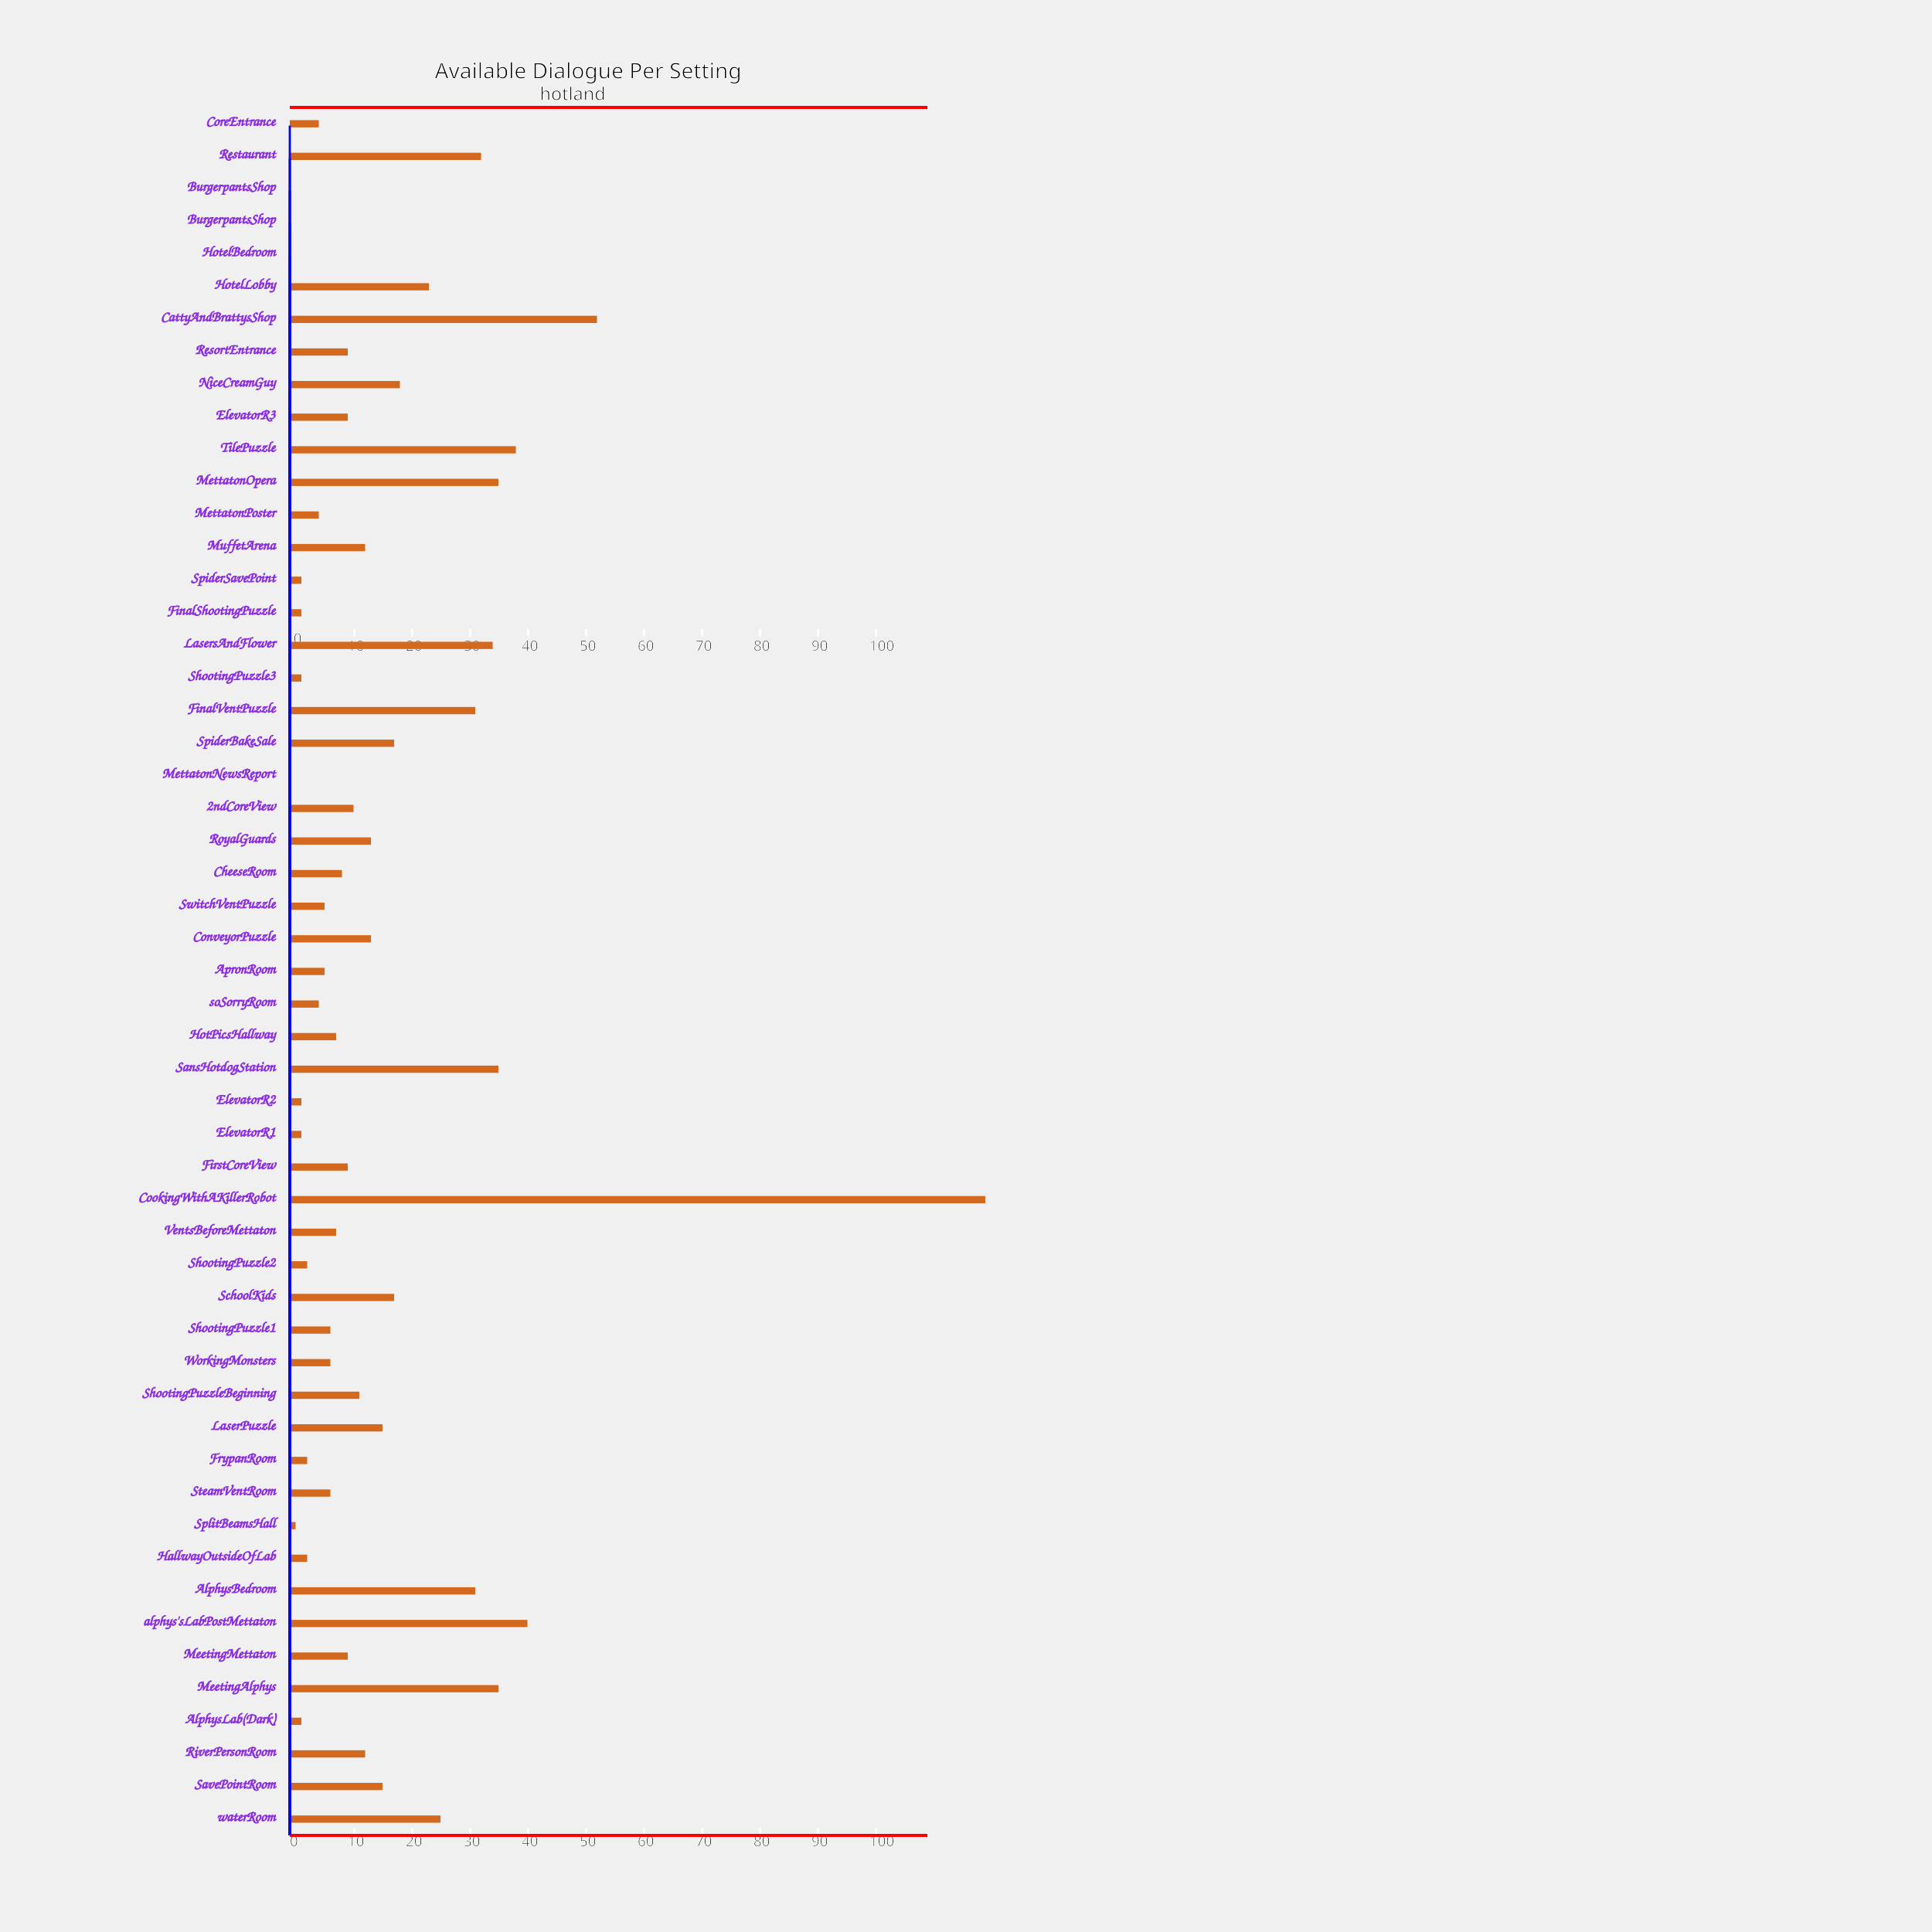
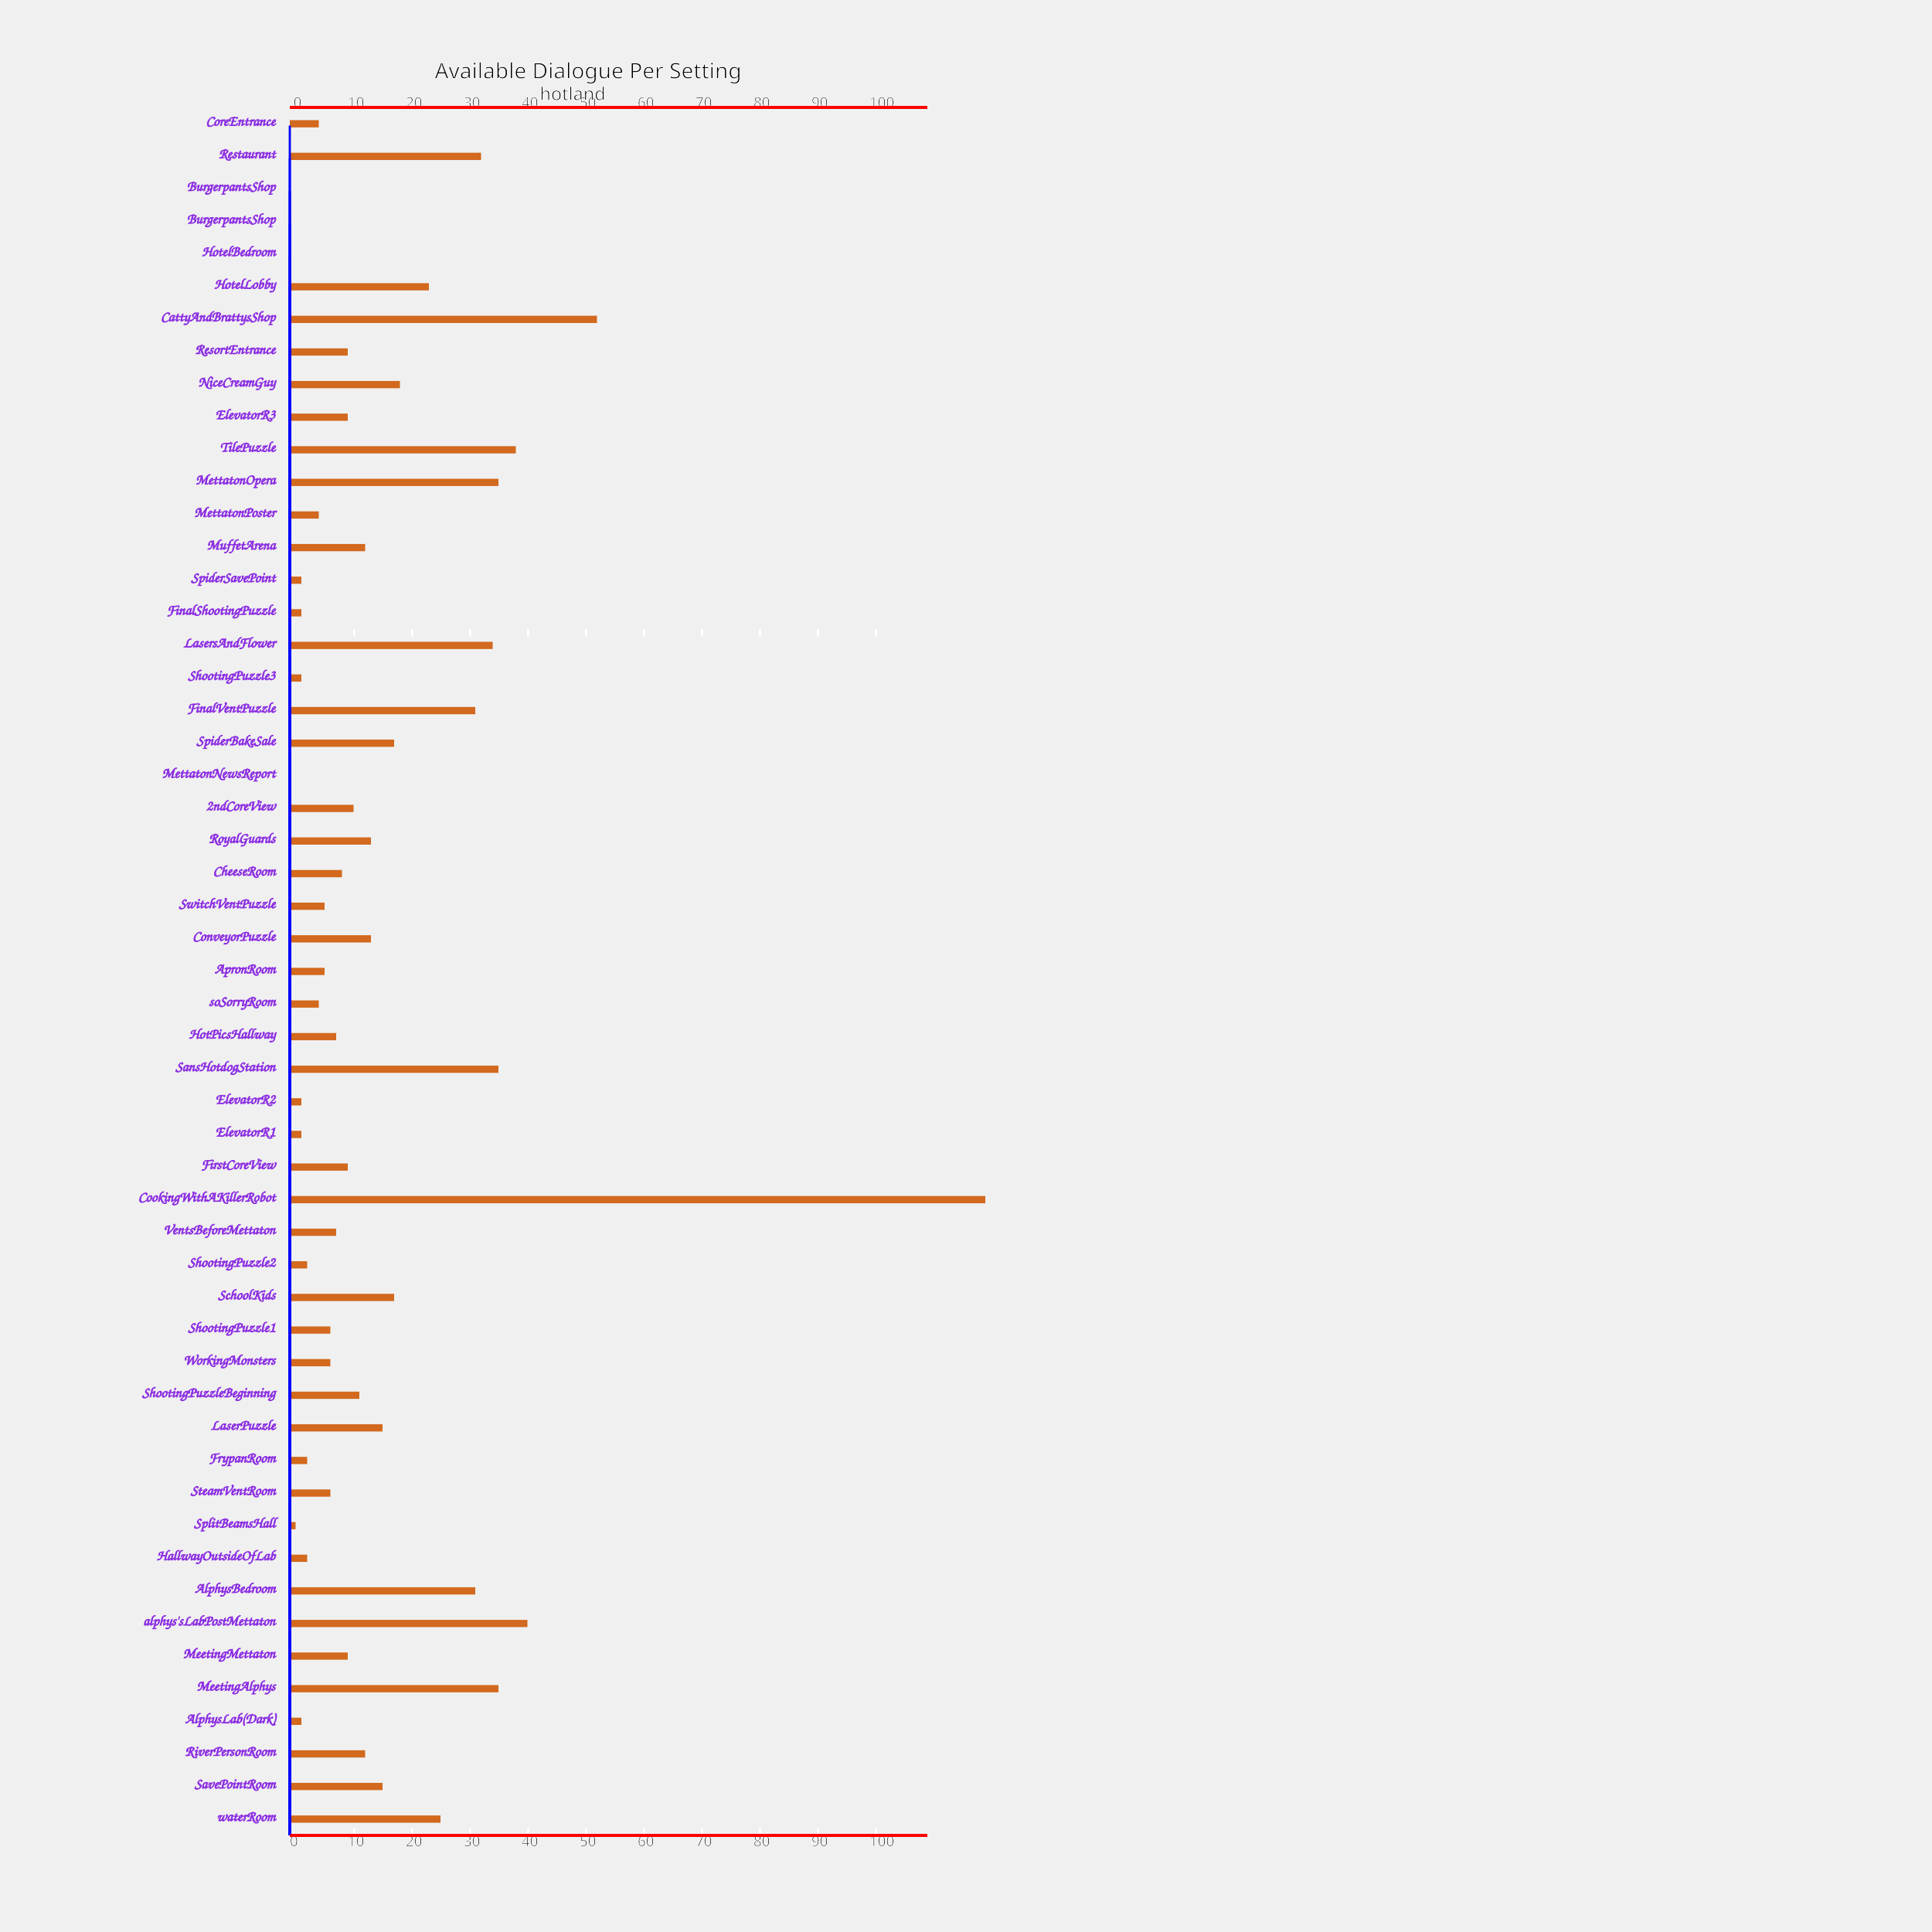
<svg xmlns="http://www.w3.org/2000/svg" width="2000" height="2000" style="background-color: black;">
  <g transform="translate(300, 1900), scale(.75)">
    <text x="0" y="15" font-size="20" font-family="papyrus" stroke="white">0</text>
    <text x="80" y="15" font-size="20" font-family="papyrus" stroke="white">10</text>
    <line x1="89" x2="89" y1="0" y2="-10" stroke-width="3" stroke="white" />
    <text x="160" y="15" font-size="20" font-family="papyrus" stroke="white">20</text>
    <line x1="169" x2="169" y1="0" y2="-10" stroke-width="3" stroke="white" />
    <text x="240" y="15" font-size="20" font-family="papyrus" stroke="white">30</text>
    <line x1="249" x2="249" y1="0" y2="-10" stroke-width="3" stroke="white" />
    <text x="320" y="15" font-size="20" font-family="papyrus" stroke="white">40</text>
    <line x1="329" x2="329" y1="0" y2="-10" stroke-width="3" stroke="white" />
    <text x="400" y="15" font-size="20" font-family="papyrus" stroke="white">50</text>
    <line x1="409" x2="409" y1="0" y2="-10" stroke-width="3" stroke="white" />
    <text x="480" y="15" font-size="20" font-family="papyrus" stroke="white">60</text>
    <line x1="489" x2="489" y1="0" y2="-10" stroke-width="3" stroke="white" />
    <text x="560" y="15" font-size="20" font-family="papyrus" stroke="white">70</text>
    <line x1="569" x2="569" y1="0" y2="-10" stroke-width="3" stroke="white" />
    <text x="640" y="15" font-size="20" font-family="papyrus" stroke="white">80</text>
    <line x1="649" x2="649" y1="0" y2="-10" stroke-width="3" stroke="white" />
    <text x="720" y="15" font-size="20" font-family="papyrus" stroke="white">90</text>
    <line x1="729" x2="729" y1="0" y2="-10" stroke-width="3" stroke="white" />
    <text x="800" y="15" font-size="20" font-family="papyrus" stroke="white">100</text>
    <line x1="809" x2="809" y1="0" y2="-10" stroke-width="3" stroke="white" />
-     <text x="5" y="-1645" font-size="20" font-family="papyrus" stroke="white">0</text>
-     <text x="80" y="-1635" font-size="20" font-family="papyrus" stroke="white">10</text>
+     <text x="5" y="-2385" x2="880" y2="-2385" font-size="20" font-family="papyrus" stroke="white">0</text>
+     <text x="80" y="-2385" x2="880" y2="-2385" font-size="20" font-family="papyrus" stroke="white">10</text>
    <line x1="89" x2="89" y1="-1665" y2="-1655" stroke-width="3" stroke="white" />
-     <text x="160" y="-1635" font-size="20" font-family="papyrus" stroke="white">20</text>
+     <text x="160" y="-2385" x2="880" y2="-2385" font-size="20" font-family="papyrus" stroke="white">20</text>
    <line x1="169" x2="169" y1="-1665" y2="-1655" stroke-width="3" stroke="white" />
-     <text x="240" y="-1635" font-size="20" font-family="papyrus" stroke="white">30</text>
+     <text x="240" y="-2385" x2="880" y2="-2385" font-size="20" font-family="papyrus" stroke="white">30</text>
    <line x1="249" x2="249" y1="-1665" y2="-1655" stroke-width="3" stroke="white" />
-     <text x="320" y="-1635" font-size="20" font-family="papyrus" stroke="white">40</text>
+     <text x="320" y="-2385" x2="880" y2="-2385" font-size="20" font-family="papyrus" stroke="white">40</text>
    <line x1="329" x2="329" y1="-1665" y2="-1655" stroke-width="3" stroke="white" />
-     <text x="400" y="-1635" font-size="20" font-family="papyrus" stroke="white">50</text>
+     <text x="400" y="-2385" x2="880" y2="-2385" font-size="20" font-family="papyrus" stroke="white">50</text>
    <line x1="409" x2="409" y1="-1665" y2="-1655" stroke-width="3" stroke="white" />
-     <text x="480" y="-1635" font-size="20" font-family="papyrus" stroke="white">60</text>
+     <text x="480" y="-2385" x2="880" y2="-2385" font-size="20" font-family="papyrus" stroke="white">60</text>
    <line x1="489" x2="489" y1="-1665" y2="-1655" stroke-width="3" stroke="white" />
-     <text x="560" y="-1635" font-size="20" font-family="papyrus" stroke="white">70</text>
+     <text x="560" y="-2385" x2="880" y2="-2385" font-size="20" font-family="papyrus" stroke="white">70</text>
    <line x1="569" x2="569" y1="-1665" y2="-1655" stroke-width="3" stroke="white" />
-     <text x="640" y="-1635" font-size="20" font-family="papyrus" stroke="white">80</text>
+     <text x="640" y="-2385" x2="880" y2="-2385" font-size="20" font-family="papyrus" stroke="white">80</text>
    <line x1="649" x2="649" y1="-1665" y2="-1655" stroke-width="3" stroke="white" />
-     <text x="720" y="-1635" font-size="20" font-family="papyrus" stroke="white">90</text>
+     <text x="720" y="-2385" x2="880" y2="-2385" font-size="20" font-family="papyrus" stroke="white">90</text>
    <line x1="729" x2="729" y1="-1665" y2="-1655" stroke-width="3" stroke="white" />
-     <text x="800" y="-1635" font-size="20" font-family="papyrus" stroke="white">100</text>
+     <text x="800" y="-2385" x2="880" y2="-2385" font-size="20" font-family="papyrus" stroke="white">100</text>
    <line x1="809" x2="809" y1="-1665" y2="-1655" stroke-width="3" stroke="white" />
    <text x="200" y="-2425" stroke="white" font-size="30" font-family="papyrus">Available Dialogue Per Setting</text>
    <text x="345" y="-2395" stroke="white" font-size="25" font-family="papyrus">hotland</text>
    <g>
      <text x="-20" y="-20" fill="blueviolet" text-anchor="end" font-size="20" font-family="comic sans Ms" stroke="blueviolet">waterRoom</text>
      <line x1="0" x2="208" y1="-22.5" y2="-22.5" stroke="chocolate" stroke-width="10" />
    </g>
    <line x1="0" y1="0" x2="0" y2="-20" stroke-width="3" stroke="blue" />
    <line x1="0" y1="0" x2="880" y2="0" stroke-width="3" stroke="red" />
    <line x1="0" y1="-2385" x2="880" y2="-2385" stroke-width="3" stroke="red" />
    <g>
      <text x="-20" y="-65" fill="blueviolet" text-anchor="end" font-size="20" font-family="comic sans Ms" stroke="blueviolet">SavePointRoom</text>
      <line x1="0" x2="128" y1="-67.5" y2="-67.5" stroke="chocolate" stroke-width="10" />
    </g>
    <line x1="0" y1="0" x2="0" y2="-65" stroke-width="3" stroke="blue" />
    <line x1="0" y1="0" x2="880" y2="0" stroke-width="3" stroke="red" />
    <line x1="0" y1="-2385" x2="880" y2="-2385" stroke-width="3" stroke="red" />
    <g>
      <text x="-20" y="-110" fill="blueviolet" text-anchor="end" font-size="20" font-family="comic sans Ms" stroke="blueviolet">RiverPersonRoom</text>
      <line x1="0" x2="104" y1="-112.5" y2="-112.5" stroke="chocolate" stroke-width="10" />
    </g>
    <line x1="0" y1="0" x2="0" y2="-110" stroke-width="3" stroke="blue" />
    <line x1="0" y1="0" x2="880" y2="0" stroke-width="3" stroke="red" />
    <line x1="0" y1="-2385" x2="880" y2="-2385" stroke-width="3" stroke="red" />
    <g>
      <text x="-20" y="-155" fill="blueviolet" text-anchor="end" font-size="20" font-family="comic sans Ms" stroke="blueviolet">AlphysLab(Dark)</text>
      <line x1="0" x2="16" y1="-157.5" y2="-157.5" stroke="chocolate" stroke-width="10" />
    </g>
    <line x1="0" y1="0" x2="0" y2="-155" stroke-width="3" stroke="blue" />
    <line x1="0" y1="0" x2="880" y2="0" stroke-width="3" stroke="red" />
    <line x1="0" y1="-2385" x2="880" y2="-2385" stroke-width="3" stroke="red" />
    <g>
      <text x="-20" y="-200" fill="blueviolet" text-anchor="end" font-size="20" font-family="comic sans Ms" stroke="blueviolet">MeetingAlphys</text>
      <line x1="0" x2="288" y1="-202.5" y2="-202.5" stroke="chocolate" stroke-width="10" />
    </g>
    <line x1="0" y1="0" x2="0" y2="-200" stroke-width="3" stroke="blue" />
    <line x1="0" y1="0" x2="880" y2="0" stroke-width="3" stroke="red" />
    <line x1="0" y1="-2385" x2="880" y2="-2385" stroke-width="3" stroke="red" />
    <g>
      <text x="-20" y="-245" fill="blueviolet" text-anchor="end" font-size="20" font-family="comic sans Ms" stroke="blueviolet">MeetingMettaton</text>
      <line x1="0" x2="80" y1="-247.5" y2="-247.5" stroke="chocolate" stroke-width="10" />
    </g>
    <line x1="0" y1="0" x2="0" y2="-245" stroke-width="3" stroke="blue" />
    <line x1="0" y1="0" x2="880" y2="0" stroke-width="3" stroke="red" />
    <line x1="0" y1="-2385" x2="880" y2="-2385" stroke-width="3" stroke="red" />
    <g>
      <text x="-20" y="-290" fill="blueviolet" text-anchor="end" font-size="20" font-family="comic sans Ms" stroke="blueviolet">alphys'sLabPostMettaton</text>
      <line x1="0" x2="328" y1="-292.5" y2="-292.5" stroke="chocolate" stroke-width="10" />
    </g>
    <line x1="0" y1="0" x2="0" y2="-290" stroke-width="3" stroke="blue" />
    <line x1="0" y1="0" x2="880" y2="0" stroke-width="3" stroke="red" />
    <line x1="0" y1="-2385" x2="880" y2="-2385" stroke-width="3" stroke="red" />
    <g>
      <text x="-20" y="-335" fill="blueviolet" text-anchor="end" font-size="20" font-family="comic sans Ms" stroke="blueviolet">AlphysBedroom</text>
      <line x1="0" x2="256" y1="-337.5" y2="-337.5" stroke="chocolate" stroke-width="10" />
    </g>
    <line x1="0" y1="0" x2="0" y2="-335" stroke-width="3" stroke="blue" />
    <line x1="0" y1="0" x2="880" y2="0" stroke-width="3" stroke="red" />
    <line x1="0" y1="-2385" x2="880" y2="-2385" stroke-width="3" stroke="red" />
    <g>
      <text x="-20" y="-380" fill="blueviolet" text-anchor="end" font-size="20" font-family="comic sans Ms" stroke="blueviolet">HallwayOutsideOfLab</text>
      <line x1="0" x2="24" y1="-382.5" y2="-382.5" stroke="chocolate" stroke-width="10" />
    </g>
    <line x1="0" y1="0" x2="0" y2="-380" stroke-width="3" stroke="blue" />
    <line x1="0" y1="0" x2="880" y2="0" stroke-width="3" stroke="red" />
    <line x1="0" y1="-2385" x2="880" y2="-2385" stroke-width="3" stroke="red" />
    <g>
      <text x="-20" y="-425" fill="blueviolet" text-anchor="end" font-size="20" font-family="comic sans Ms" stroke="blueviolet">SplitBeamsHall</text>
      <line x1="0" x2="8" y1="-427.5" y2="-427.5" stroke="chocolate" stroke-width="10" />
    </g>
    <line x1="0" y1="0" x2="0" y2="-425" stroke-width="3" stroke="blue" />
    <line x1="0" y1="0" x2="880" y2="0" stroke-width="3" stroke="red" />
    <line x1="0" y1="-2385" x2="880" y2="-2385" stroke-width="3" stroke="red" />
    <g>
      <text x="-20" y="-470" fill="blueviolet" text-anchor="end" font-size="20" font-family="comic sans Ms" stroke="blueviolet">SteamVentRoom</text>
      <line x1="0" x2="56" y1="-472.5" y2="-472.5" stroke="chocolate" stroke-width="10" />
    </g>
    <line x1="0" y1="0" x2="0" y2="-470" stroke-width="3" stroke="blue" />
    <line x1="0" y1="0" x2="880" y2="0" stroke-width="3" stroke="red" />
    <line x1="0" y1="-2385" x2="880" y2="-2385" stroke-width="3" stroke="red" />
    <g>
      <text x="-20" y="-515" fill="blueviolet" text-anchor="end" font-size="20" font-family="comic sans Ms" stroke="blueviolet">FrypanRoom</text>
      <line x1="0" x2="24" y1="-517.5" y2="-517.5" stroke="chocolate" stroke-width="10" />
    </g>
    <line x1="0" y1="0" x2="0" y2="-515" stroke-width="3" stroke="blue" />
    <line x1="0" y1="0" x2="880" y2="0" stroke-width="3" stroke="red" />
    <line x1="0" y1="-2385" x2="880" y2="-2385" stroke-width="3" stroke="red" />
    <g>
      <text x="-20" y="-560" fill="blueviolet" text-anchor="end" font-size="20" font-family="comic sans Ms" stroke="blueviolet">LaserPuzzle</text>
      <line x1="0" x2="128" y1="-562.5" y2="-562.5" stroke="chocolate" stroke-width="10" />
    </g>
    <line x1="0" y1="0" x2="0" y2="-560" stroke-width="3" stroke="blue" />
    <line x1="0" y1="0" x2="880" y2="0" stroke-width="3" stroke="red" />
    <line x1="0" y1="-2385" x2="880" y2="-2385" stroke-width="3" stroke="red" />
    <g>
      <text x="-20" y="-605" fill="blueviolet" text-anchor="end" font-size="20" font-family="comic sans Ms" stroke="blueviolet">ShootingPuzzleBeginning</text>
      <line x1="0" x2="96" y1="-607.5" y2="-607.5" stroke="chocolate" stroke-width="10" />
    </g>
    <line x1="0" y1="0" x2="0" y2="-605" stroke-width="3" stroke="blue" />
    <line x1="0" y1="0" x2="880" y2="0" stroke-width="3" stroke="red" />
    <line x1="0" y1="-2385" x2="880" y2="-2385" stroke-width="3" stroke="red" />
    <g>
      <text x="-20" y="-650" fill="blueviolet" text-anchor="end" font-size="20" font-family="comic sans Ms" stroke="blueviolet">WorkingMonsters</text>
      <line x1="0" x2="56" y1="-652.5" y2="-652.5" stroke="chocolate" stroke-width="10" />
    </g>
    <line x1="0" y1="0" x2="0" y2="-650" stroke-width="3" stroke="blue" />
    <line x1="0" y1="0" x2="880" y2="0" stroke-width="3" stroke="red" />
    <line x1="0" y1="-2385" x2="880" y2="-2385" stroke-width="3" stroke="red" />
    <g>
      <text x="-20" y="-695" fill="blueviolet" text-anchor="end" font-size="20" font-family="comic sans Ms" stroke="blueviolet">ShootingPuzzle1</text>
      <line x1="0" x2="56" y1="-697.5" y2="-697.5" stroke="chocolate" stroke-width="10" />
    </g>
    <line x1="0" y1="0" x2="0" y2="-695" stroke-width="3" stroke="blue" />
    <line x1="0" y1="0" x2="880" y2="0" stroke-width="3" stroke="red" />
    <line x1="0" y1="-2385" x2="880" y2="-2385" stroke-width="3" stroke="red" />
    <g>
      <text x="-20" y="-740" fill="blueviolet" text-anchor="end" font-size="20" font-family="comic sans Ms" stroke="blueviolet">SchoolKids</text>
      <line x1="0" x2="144" y1="-742.5" y2="-742.5" stroke="chocolate" stroke-width="10" />
    </g>
    <line x1="0" y1="0" x2="0" y2="-740" stroke-width="3" stroke="blue" />
    <line x1="0" y1="0" x2="880" y2="0" stroke-width="3" stroke="red" />
    <line x1="0" y1="-2385" x2="880" y2="-2385" stroke-width="3" stroke="red" />
    <g>
      <text x="-20" y="-785" fill="blueviolet" text-anchor="end" font-size="20" font-family="comic sans Ms" stroke="blueviolet">ShootingPuzzle2</text>
      <line x1="0" x2="24" y1="-787.5" y2="-787.5" stroke="chocolate" stroke-width="10" />
    </g>
    <line x1="0" y1="0" x2="0" y2="-785" stroke-width="3" stroke="blue" />
    <line x1="0" y1="0" x2="880" y2="0" stroke-width="3" stroke="red" />
    <line x1="0" y1="-2385" x2="880" y2="-2385" stroke-width="3" stroke="red" />
    <g>
      <text x="-20" y="-830" fill="blueviolet" text-anchor="end" font-size="20" font-family="comic sans Ms" stroke="blueviolet">VentsBeforeMettaton</text>
      <line x1="0" x2="64" y1="-832.5" y2="-832.5" stroke="chocolate" stroke-width="10" />
    </g>
    <line x1="0" y1="0" x2="0" y2="-830" stroke-width="3" stroke="blue" />
    <line x1="0" y1="0" x2="880" y2="0" stroke-width="3" stroke="red" />
    <line x1="0" y1="-2385" x2="880" y2="-2385" stroke-width="3" stroke="red" />
    <g>
      <text x="-20" y="-875" fill="blueviolet" text-anchor="end" font-size="20" font-family="comic sans Ms" stroke="blueviolet">CookingWithAKillerRobot</text>
      <line x1="0" x2="960" y1="-877.5" y2="-877.5" stroke="chocolate" stroke-width="10" />
    </g>
    <line x1="0" y1="0" x2="0" y2="-875" stroke-width="3" stroke="blue" />
    <line x1="0" y1="0" x2="880" y2="0" stroke-width="3" stroke="red" />
    <line x1="0" y1="-2385" x2="880" y2="-2385" stroke-width="3" stroke="red" />
    <g>
      <text x="-20" y="-920" fill="blueviolet" text-anchor="end" font-size="20" font-family="comic sans Ms" stroke="blueviolet">FirstCoreView</text>
      <line x1="0" x2="80" y1="-922.5" y2="-922.5" stroke="chocolate" stroke-width="10" />
    </g>
    <line x1="0" y1="0" x2="0" y2="-920" stroke-width="3" stroke="blue" />
    <line x1="0" y1="0" x2="880" y2="0" stroke-width="3" stroke="red" />
    <line x1="0" y1="-2385" x2="880" y2="-2385" stroke-width="3" stroke="red" />
    <g>
      <text x="-20" y="-965" fill="blueviolet" text-anchor="end" font-size="20" font-family="comic sans Ms" stroke="blueviolet">ElevatorR1</text>
      <line x1="0" x2="16" y1="-967.5" y2="-967.5" stroke="chocolate" stroke-width="10" />
    </g>
    <line x1="0" y1="0" x2="0" y2="-965" stroke-width="3" stroke="blue" />
    <line x1="0" y1="0" x2="880" y2="0" stroke-width="3" stroke="red" />
    <line x1="0" y1="-2385" x2="880" y2="-2385" stroke-width="3" stroke="red" />
    <g>
      <text x="-20" y="-1010" fill="blueviolet" text-anchor="end" font-size="20" font-family="comic sans Ms" stroke="blueviolet">ElevatorR2</text>
      <line x1="0" x2="16" y1="-1012.5" y2="-1012.5" stroke="chocolate" stroke-width="10" />
    </g>
    <line x1="0" y1="0" x2="0" y2="-1010" stroke-width="3" stroke="blue" />
    <line x1="0" y1="0" x2="880" y2="0" stroke-width="3" stroke="red" />
    <line x1="0" y1="-2385" x2="880" y2="-2385" stroke-width="3" stroke="red" />
    <g>
      <text x="-20" y="-1055" fill="blueviolet" text-anchor="end" font-size="20" font-family="comic sans Ms" stroke="blueviolet">SansHotdogStation</text>
      <line x1="0" x2="288" y1="-1057.5" y2="-1057.5" stroke="chocolate" stroke-width="10" />
    </g>
    <line x1="0" y1="0" x2="0" y2="-1055" stroke-width="3" stroke="blue" />
    <line x1="0" y1="0" x2="880" y2="0" stroke-width="3" stroke="red" />
    <line x1="0" y1="-2385" x2="880" y2="-2385" stroke-width="3" stroke="red" />
    <g>
      <text x="-20" y="-1100" fill="blueviolet" text-anchor="end" font-size="20" font-family="comic sans Ms" stroke="blueviolet">HotPicsHallway</text>
      <line x1="0" x2="64" y1="-1102.5" y2="-1102.5" stroke="chocolate" stroke-width="10" />
    </g>
    <line x1="0" y1="0" x2="0" y2="-1100" stroke-width="3" stroke="blue" />
    <line x1="0" y1="0" x2="880" y2="0" stroke-width="3" stroke="red" />
    <line x1="0" y1="-2385" x2="880" y2="-2385" stroke-width="3" stroke="red" />
    <g>
      <text x="-20" y="-1145" fill="blueviolet" text-anchor="end" font-size="20" font-family="comic sans Ms" stroke="blueviolet">soSorryRoom</text>
      <line x1="0" x2="40" y1="-1147.5" y2="-1147.5" stroke="chocolate" stroke-width="10" />
    </g>
    <line x1="0" y1="0" x2="0" y2="-1145" stroke-width="3" stroke="blue" />
    <line x1="0" y1="0" x2="880" y2="0" stroke-width="3" stroke="red" />
    <line x1="0" y1="-2385" x2="880" y2="-2385" stroke-width="3" stroke="red" />
    <g>
      <text x="-20" y="-1190" fill="blueviolet" text-anchor="end" font-size="20" font-family="comic sans Ms" stroke="blueviolet">ApronRoom</text>
      <line x1="0" x2="48" y1="-1192.5" y2="-1192.5" stroke="chocolate" stroke-width="10" />
    </g>
    <line x1="0" y1="0" x2="0" y2="-1190" stroke-width="3" stroke="blue" />
    <line x1="0" y1="0" x2="880" y2="0" stroke-width="3" stroke="red" />
    <line x1="0" y1="-2385" x2="880" y2="-2385" stroke-width="3" stroke="red" />
    <g>
      <text x="-20" y="-1235" fill="blueviolet" text-anchor="end" font-size="20" font-family="comic sans Ms" stroke="blueviolet">ConveyorPuzzle</text>
      <line x1="0" x2="112" y1="-1237.5" y2="-1237.5" stroke="chocolate" stroke-width="10" />
    </g>
    <line x1="0" y1="0" x2="0" y2="-1235" stroke-width="3" stroke="blue" />
    <line x1="0" y1="0" x2="880" y2="0" stroke-width="3" stroke="red" />
    <line x1="0" y1="-2385" x2="880" y2="-2385" stroke-width="3" stroke="red" />
    <g>
      <text x="-20" y="-1280" fill="blueviolet" text-anchor="end" font-size="20" font-family="comic sans Ms" stroke="blueviolet">SwitchVentPuzzle</text>
      <line x1="0" x2="48" y1="-1282.5" y2="-1282.5" stroke="chocolate" stroke-width="10" />
    </g>
    <line x1="0" y1="0" x2="0" y2="-1280" stroke-width="3" stroke="blue" />
    <line x1="0" y1="0" x2="880" y2="0" stroke-width="3" stroke="red" />
    <line x1="0" y1="-2385" x2="880" y2="-2385" stroke-width="3" stroke="red" />
    <g>
      <text x="-20" y="-1325" fill="blueviolet" text-anchor="end" font-size="20" font-family="comic sans Ms" stroke="blueviolet">CheeseRoom</text>
      <line x1="0" x2="72" y1="-1327.5" y2="-1327.5" stroke="chocolate" stroke-width="10" />
    </g>
    <line x1="0" y1="0" x2="0" y2="-1325" stroke-width="3" stroke="blue" />
    <line x1="0" y1="0" x2="880" y2="0" stroke-width="3" stroke="red" />
    <line x1="0" y1="-2385" x2="880" y2="-2385" stroke-width="3" stroke="red" />
    <g>
      <text x="-20" y="-1370" fill="blueviolet" text-anchor="end" font-size="20" font-family="comic sans Ms" stroke="blueviolet">RoyalGuards</text>
      <line x1="0" x2="112" y1="-1372.5" y2="-1372.5" stroke="chocolate" stroke-width="10" />
    </g>
    <line x1="0" y1="0" x2="0" y2="-1370" stroke-width="3" stroke="blue" />
    <line x1="0" y1="0" x2="880" y2="0" stroke-width="3" stroke="red" />
    <line x1="0" y1="-2385" x2="880" y2="-2385" stroke-width="3" stroke="red" />
    <g>
      <text x="-20" y="-1415" fill="blueviolet" text-anchor="end" font-size="20" font-family="comic sans Ms" stroke="blueviolet">2ndCoreView</text>
      <line x1="0" x2="88" y1="-1417.5" y2="-1417.5" stroke="chocolate" stroke-width="10" />
    </g>
    <line x1="0" y1="0" x2="0" y2="-1415" stroke-width="3" stroke="blue" />
    <line x1="0" y1="0" x2="880" y2="0" stroke-width="3" stroke="red" />
    <line x1="0" y1="-2385" x2="880" y2="-2385" stroke-width="3" stroke="red" />
    <g>
      <text x="-20" y="-1460" fill="blueviolet" text-anchor="end" font-size="20" font-family="comic sans Ms" stroke="blueviolet">MettatonNewsReport</text>
      <line x1="0" x2="0" y1="-1462.5" y2="-1462.5" stroke="chocolate" stroke-width="10" />
    </g>
    <line x1="0" y1="0" x2="0" y2="-1460" stroke-width="3" stroke="blue" />
    <line x1="0" y1="0" x2="880" y2="0" stroke-width="3" stroke="red" />
    <line x1="0" y1="-2385" x2="880" y2="-2385" stroke-width="3" stroke="red" />
    <g>
      <text x="-20" y="-1505" fill="blueviolet" text-anchor="end" font-size="20" font-family="comic sans Ms" stroke="blueviolet">SpiderBakeSale</text>
      <line x1="0" x2="144" y1="-1507.5" y2="-1507.5" stroke="chocolate" stroke-width="10" />
    </g>
    <line x1="0" y1="0" x2="0" y2="-1505" stroke-width="3" stroke="blue" />
    <line x1="0" y1="0" x2="880" y2="0" stroke-width="3" stroke="red" />
    <line x1="0" y1="-2385" x2="880" y2="-2385" stroke-width="3" stroke="red" />
    <g>
      <text x="-20" y="-1550" fill="blueviolet" text-anchor="end" font-size="20" font-family="comic sans Ms" stroke="blueviolet">FinalVentPuzzle</text>
      <line x1="0" x2="256" y1="-1552.5" y2="-1552.5" stroke="chocolate" stroke-width="10" />
    </g>
    <line x1="0" y1="0" x2="0" y2="-1550" stroke-width="3" stroke="blue" />
    <line x1="0" y1="0" x2="880" y2="0" stroke-width="3" stroke="red" />
    <line x1="0" y1="-2385" x2="880" y2="-2385" stroke-width="3" stroke="red" />
    <g>
      <text x="-20" y="-1595" fill="blueviolet" text-anchor="end" font-size="20" font-family="comic sans Ms" stroke="blueviolet">ShootingPuzzle3</text>
      <line x1="0" x2="16" y1="-1597.5" y2="-1597.5" stroke="chocolate" stroke-width="10" />
    </g>
    <line x1="0" y1="0" x2="0" y2="-1595" stroke-width="3" stroke="blue" />
    <line x1="0" y1="0" x2="880" y2="0" stroke-width="3" stroke="red" />
    <line x1="0" y1="-2385" x2="880" y2="-2385" stroke-width="3" stroke="red" />
    <g>
      <text x="-20" y="-1640" fill="blueviolet" text-anchor="end" font-size="20" font-family="comic sans Ms" stroke="blueviolet">LasersAndFlower</text>
      <line x1="0" x2="280" y1="-1642.5" y2="-1642.5" stroke="chocolate" stroke-width="10" />
    </g>
    <line x1="0" y1="0" x2="0" y2="-1640" stroke-width="3" stroke="blue" />
    <line x1="0" y1="0" x2="880" y2="0" stroke-width="3" stroke="red" />
    <line x1="0" y1="-2385" x2="880" y2="-2385" stroke-width="3" stroke="red" />
    <g>
      <text x="-20" y="-1685" fill="blueviolet" text-anchor="end" font-size="20" font-family="comic sans Ms" stroke="blueviolet">FinalShootingPuzzle</text>
      <line x1="0" x2="16" y1="-1687.5" y2="-1687.5" stroke="chocolate" stroke-width="10" />
    </g>
    <line x1="0" y1="0" x2="0" y2="-1685" stroke-width="3" stroke="blue" />
    <line x1="0" y1="0" x2="880" y2="0" stroke-width="3" stroke="red" />
    <line x1="0" y1="-2385" x2="880" y2="-2385" stroke-width="3" stroke="red" />
    <g>
      <text x="-20" y="-1730" fill="blueviolet" text-anchor="end" font-size="20" font-family="comic sans Ms" stroke="blueviolet">SpiderSavePoint</text>
      <line x1="0" x2="16" y1="-1732.5" y2="-1732.5" stroke="chocolate" stroke-width="10" />
    </g>
    <line x1="0" y1="0" x2="0" y2="-1730" stroke-width="3" stroke="blue" />
    <line x1="0" y1="0" x2="880" y2="0" stroke-width="3" stroke="red" />
    <line x1="0" y1="-2385" x2="880" y2="-2385" stroke-width="3" stroke="red" />
    <g>
      <text x="-20" y="-1775" fill="blueviolet" text-anchor="end" font-size="20" font-family="comic sans Ms" stroke="blueviolet">MuffetArena</text>
      <line x1="0" x2="104" y1="-1777.5" y2="-1777.5" stroke="chocolate" stroke-width="10" />
    </g>
    <line x1="0" y1="0" x2="0" y2="-1775" stroke-width="3" stroke="blue" />
    <line x1="0" y1="0" x2="880" y2="0" stroke-width="3" stroke="red" />
    <line x1="0" y1="-2385" x2="880" y2="-2385" stroke-width="3" stroke="red" />
    <g>
      <text x="-20" y="-1820" fill="blueviolet" text-anchor="end" font-size="20" font-family="comic sans Ms" stroke="blueviolet">MettatonPoster</text>
      <line x1="0" x2="40" y1="-1822.5" y2="-1822.5" stroke="chocolate" stroke-width="10" />
    </g>
    <line x1="0" y1="0" x2="0" y2="-1820" stroke-width="3" stroke="blue" />
    <line x1="0" y1="0" x2="880" y2="0" stroke-width="3" stroke="red" />
    <line x1="0" y1="-2385" x2="880" y2="-2385" stroke-width="3" stroke="red" />
    <g>
      <text x="-20" y="-1865" fill="blueviolet" text-anchor="end" font-size="20" font-family="comic sans Ms" stroke="blueviolet">MettatonOpera</text>
      <line x1="0" x2="288" y1="-1867.5" y2="-1867.5" stroke="chocolate" stroke-width="10" />
    </g>
    <line x1="0" y1="0" x2="0" y2="-1865" stroke-width="3" stroke="blue" />
    <line x1="0" y1="0" x2="880" y2="0" stroke-width="3" stroke="red" />
    <line x1="0" y1="-2385" x2="880" y2="-2385" stroke-width="3" stroke="red" />
    <g>
      <text x="-20" y="-1910" fill="blueviolet" text-anchor="end" font-size="20" font-family="comic sans Ms" stroke="blueviolet">TilePuzzle</text>
      <line x1="0" x2="312" y1="-1912.5" y2="-1912.5" stroke="chocolate" stroke-width="10" />
    </g>
    <line x1="0" y1="0" x2="0" y2="-1910" stroke-width="3" stroke="blue" />
    <line x1="0" y1="0" x2="880" y2="0" stroke-width="3" stroke="red" />
    <line x1="0" y1="-2385" x2="880" y2="-2385" stroke-width="3" stroke="red" />
    <g>
      <text x="-20" y="-1955" fill="blueviolet" text-anchor="end" font-size="20" font-family="comic sans Ms" stroke="blueviolet">ElevatorR3</text>
      <line x1="0" x2="80" y1="-1957.5" y2="-1957.5" stroke="chocolate" stroke-width="10" />
    </g>
    <line x1="0" y1="0" x2="0" y2="-1955" stroke-width="3" stroke="blue" />
    <line x1="0" y1="0" x2="880" y2="0" stroke-width="3" stroke="red" />
    <line x1="0" y1="-2385" x2="880" y2="-2385" stroke-width="3" stroke="red" />
    <g>
      <text x="-20" y="-2000" fill="blueviolet" text-anchor="end" font-size="20" font-family="comic sans Ms" stroke="blueviolet">NiceCreamGuy</text>
      <line x1="0" x2="152" y1="-2002.5" y2="-2002.5" stroke="chocolate" stroke-width="10" />
    </g>
    <line x1="0" y1="0" x2="0" y2="-2000" stroke-width="3" stroke="blue" />
    <line x1="0" y1="0" x2="880" y2="0" stroke-width="3" stroke="red" />
    <line x1="0" y1="-2385" x2="880" y2="-2385" stroke-width="3" stroke="red" />
    <g>
      <text x="-20" y="-2045" fill="blueviolet" text-anchor="end" font-size="20" font-family="comic sans Ms" stroke="blueviolet">ResortEntrance</text>
      <line x1="0" x2="80" y1="-2047.5" y2="-2047.5" stroke="chocolate" stroke-width="10" />
    </g>
    <line x1="0" y1="0" x2="0" y2="-2045" stroke-width="3" stroke="blue" />
    <line x1="0" y1="0" x2="880" y2="0" stroke-width="3" stroke="red" />
    <line x1="0" y1="-2385" x2="880" y2="-2385" stroke-width="3" stroke="red" />
    <g>
      <text x="-20" y="-2090" fill="blueviolet" text-anchor="end" font-size="20" font-family="comic sans Ms" stroke="blueviolet">CattyAndBrattysShop</text>
      <line x1="0" x2="424" y1="-2092.5" y2="-2092.5" stroke="chocolate" stroke-width="10" />
    </g>
    <line x1="0" y1="0" x2="0" y2="-2090" stroke-width="3" stroke="blue" />
    <line x1="0" y1="0" x2="880" y2="0" stroke-width="3" stroke="red" />
    <line x1="0" y1="-2385" x2="880" y2="-2385" stroke-width="3" stroke="red" />
    <g>
      <text x="-20" y="-2135" fill="blueviolet" text-anchor="end" font-size="20" font-family="comic sans Ms" stroke="blueviolet">HotelLobby</text>
      <line x1="0" x2="192" y1="-2137.5" y2="-2137.5" stroke="chocolate" stroke-width="10" />
    </g>
    <line x1="0" y1="0" x2="0" y2="-2135" stroke-width="3" stroke="blue" />
    <line x1="0" y1="0" x2="880" y2="0" stroke-width="3" stroke="red" />
    <line x1="0" y1="-2385" x2="880" y2="-2385" stroke-width="3" stroke="red" />
    <g>
      <text x="-20" y="-2180" fill="blueviolet" text-anchor="end" font-size="20" font-family="comic sans Ms" stroke="blueviolet">HotelBedroom</text>
      <line x1="0" x2="0" y1="-2182.5" y2="-2182.5" stroke="chocolate" stroke-width="10" />
    </g>
    <line x1="0" y1="0" x2="0" y2="-2180" stroke-width="3" stroke="blue" />
    <line x1="0" y1="0" x2="880" y2="0" stroke-width="3" stroke="red" />
    <line x1="0" y1="-2385" x2="880" y2="-2385" stroke-width="3" stroke="red" />
    <g>
      <text x="-20" y="-2225" fill="blueviolet" text-anchor="end" font-size="20" font-family="comic sans Ms" stroke="blueviolet">BurgerpantsShop</text>
      <line x1="0" x2="0" y1="-2227.5" y2="-2227.5" stroke="chocolate" stroke-width="10" />
    </g>
    <line x1="0" y1="0" x2="0" y2="-2225" stroke-width="3" stroke="blue" />
    <line x1="0" y1="0" x2="880" y2="0" stroke-width="3" stroke="red" />
    <line x1="0" y1="-2385" x2="880" y2="-2385" stroke-width="3" stroke="red" />
    <g>
      <text x="-20" y="-2270" fill="blueviolet" text-anchor="end" font-size="20" font-family="comic sans Ms" stroke="blueviolet">BurgerpantsShop</text>
      <line x1="0" x2="0" y1="-2272.5" y2="-2272.5" stroke="chocolate" stroke-width="10" />
    </g>
    <line x1="0" y1="0" x2="0" y2="-2270" stroke-width="3" stroke="blue" />
    <line x1="0" y1="0" x2="880" y2="0" stroke-width="3" stroke="red" />
    <line x1="0" y1="-2385" x2="880" y2="-2385" stroke-width="3" stroke="red" />
    <g>
      <text x="-20" y="-2315" fill="blueviolet" text-anchor="end" font-size="20" font-family="comic sans Ms" stroke="blueviolet">Restaurant</text>
      <line x1="0" x2="264" y1="-2317.5" y2="-2317.5" stroke="chocolate" stroke-width="10" />
    </g>
    <line x1="0" y1="0" x2="0" y2="-2315" stroke-width="3" stroke="blue" />
    <line x1="0" y1="0" x2="880" y2="0" stroke-width="3" stroke="red" />
    <line x1="0" y1="-2385" x2="880" y2="-2385" stroke-width="3" stroke="red" />
    <g>
      <text x="-20" y="-2360" fill="blueviolet" text-anchor="end" font-size="20" font-family="comic sans Ms" stroke="blueviolet">CoreEntrance</text>
      <line x1="0" x2="40" y1="-2362.5" y2="-2362.5" stroke="chocolate" stroke-width="10" />
    </g>
    <line x1="0" y1="0" x2="0" y2="-2360" stroke-width="3" stroke="blue" />
    <line x1="0" y1="0" x2="880" y2="0" stroke-width="3" stroke="red" />
    <line x1="0" y1="-2385" x2="880" y2="-2385" stroke-width="3" stroke="red" />
  </g>
</svg>
